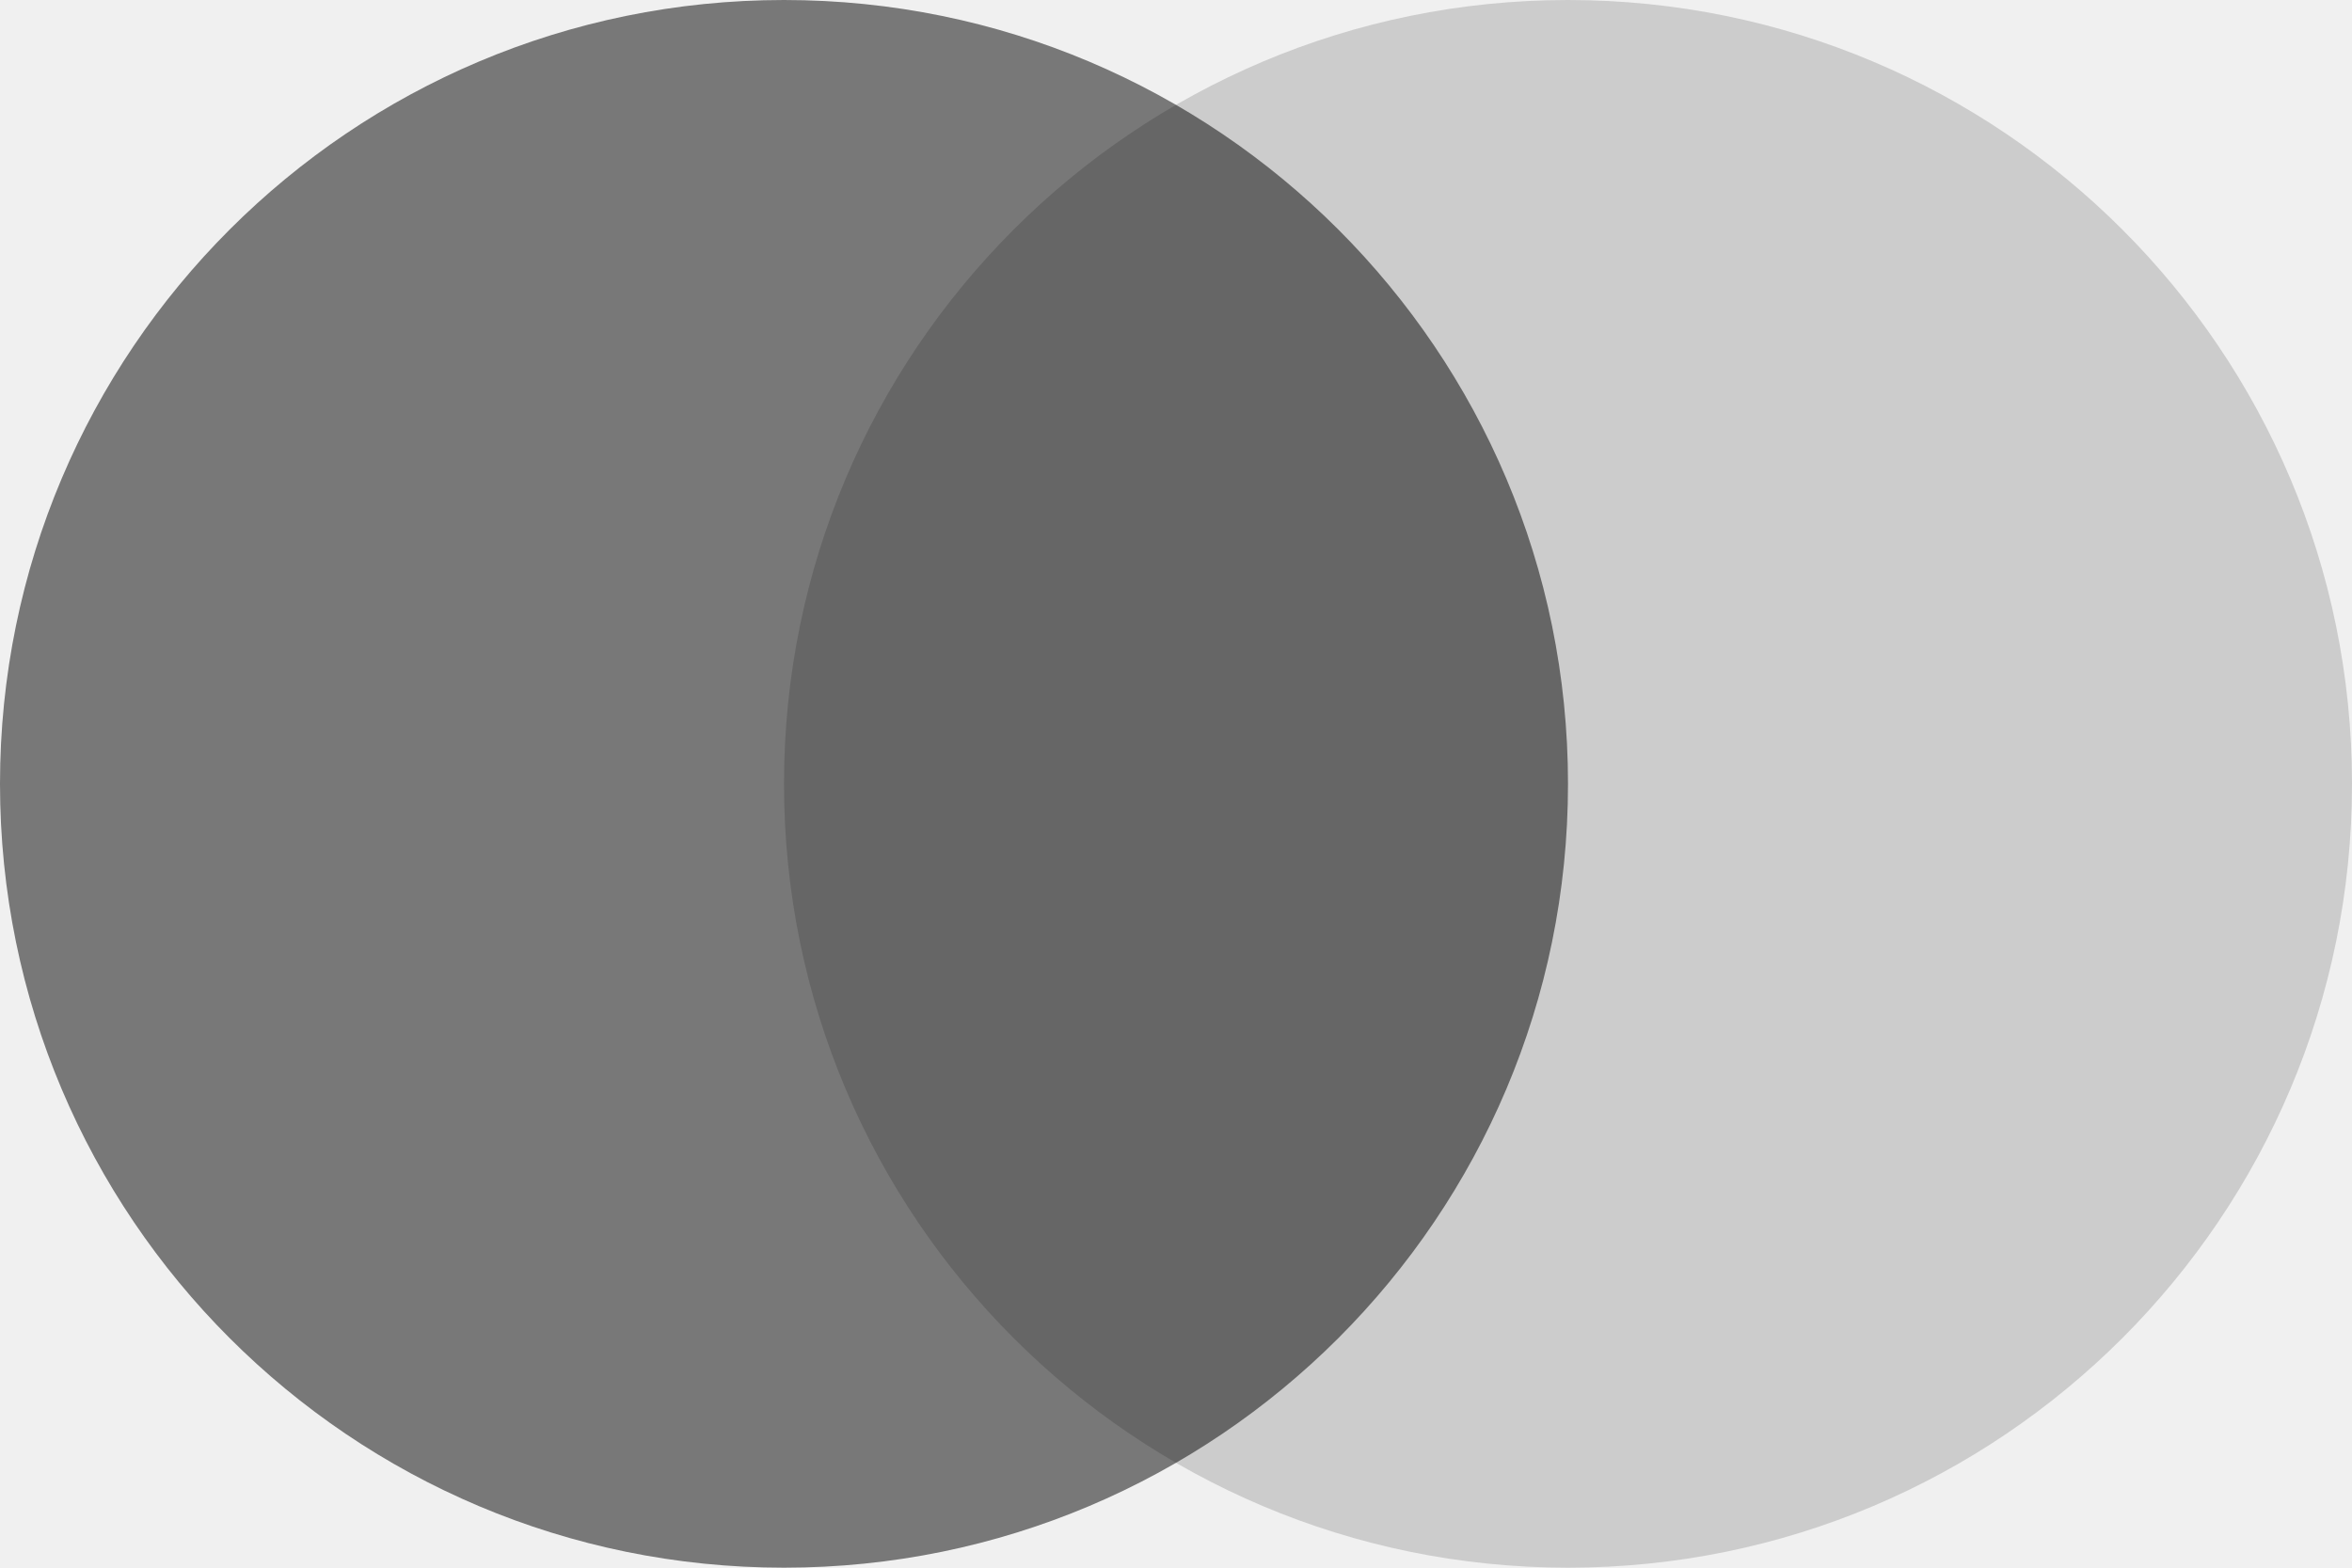
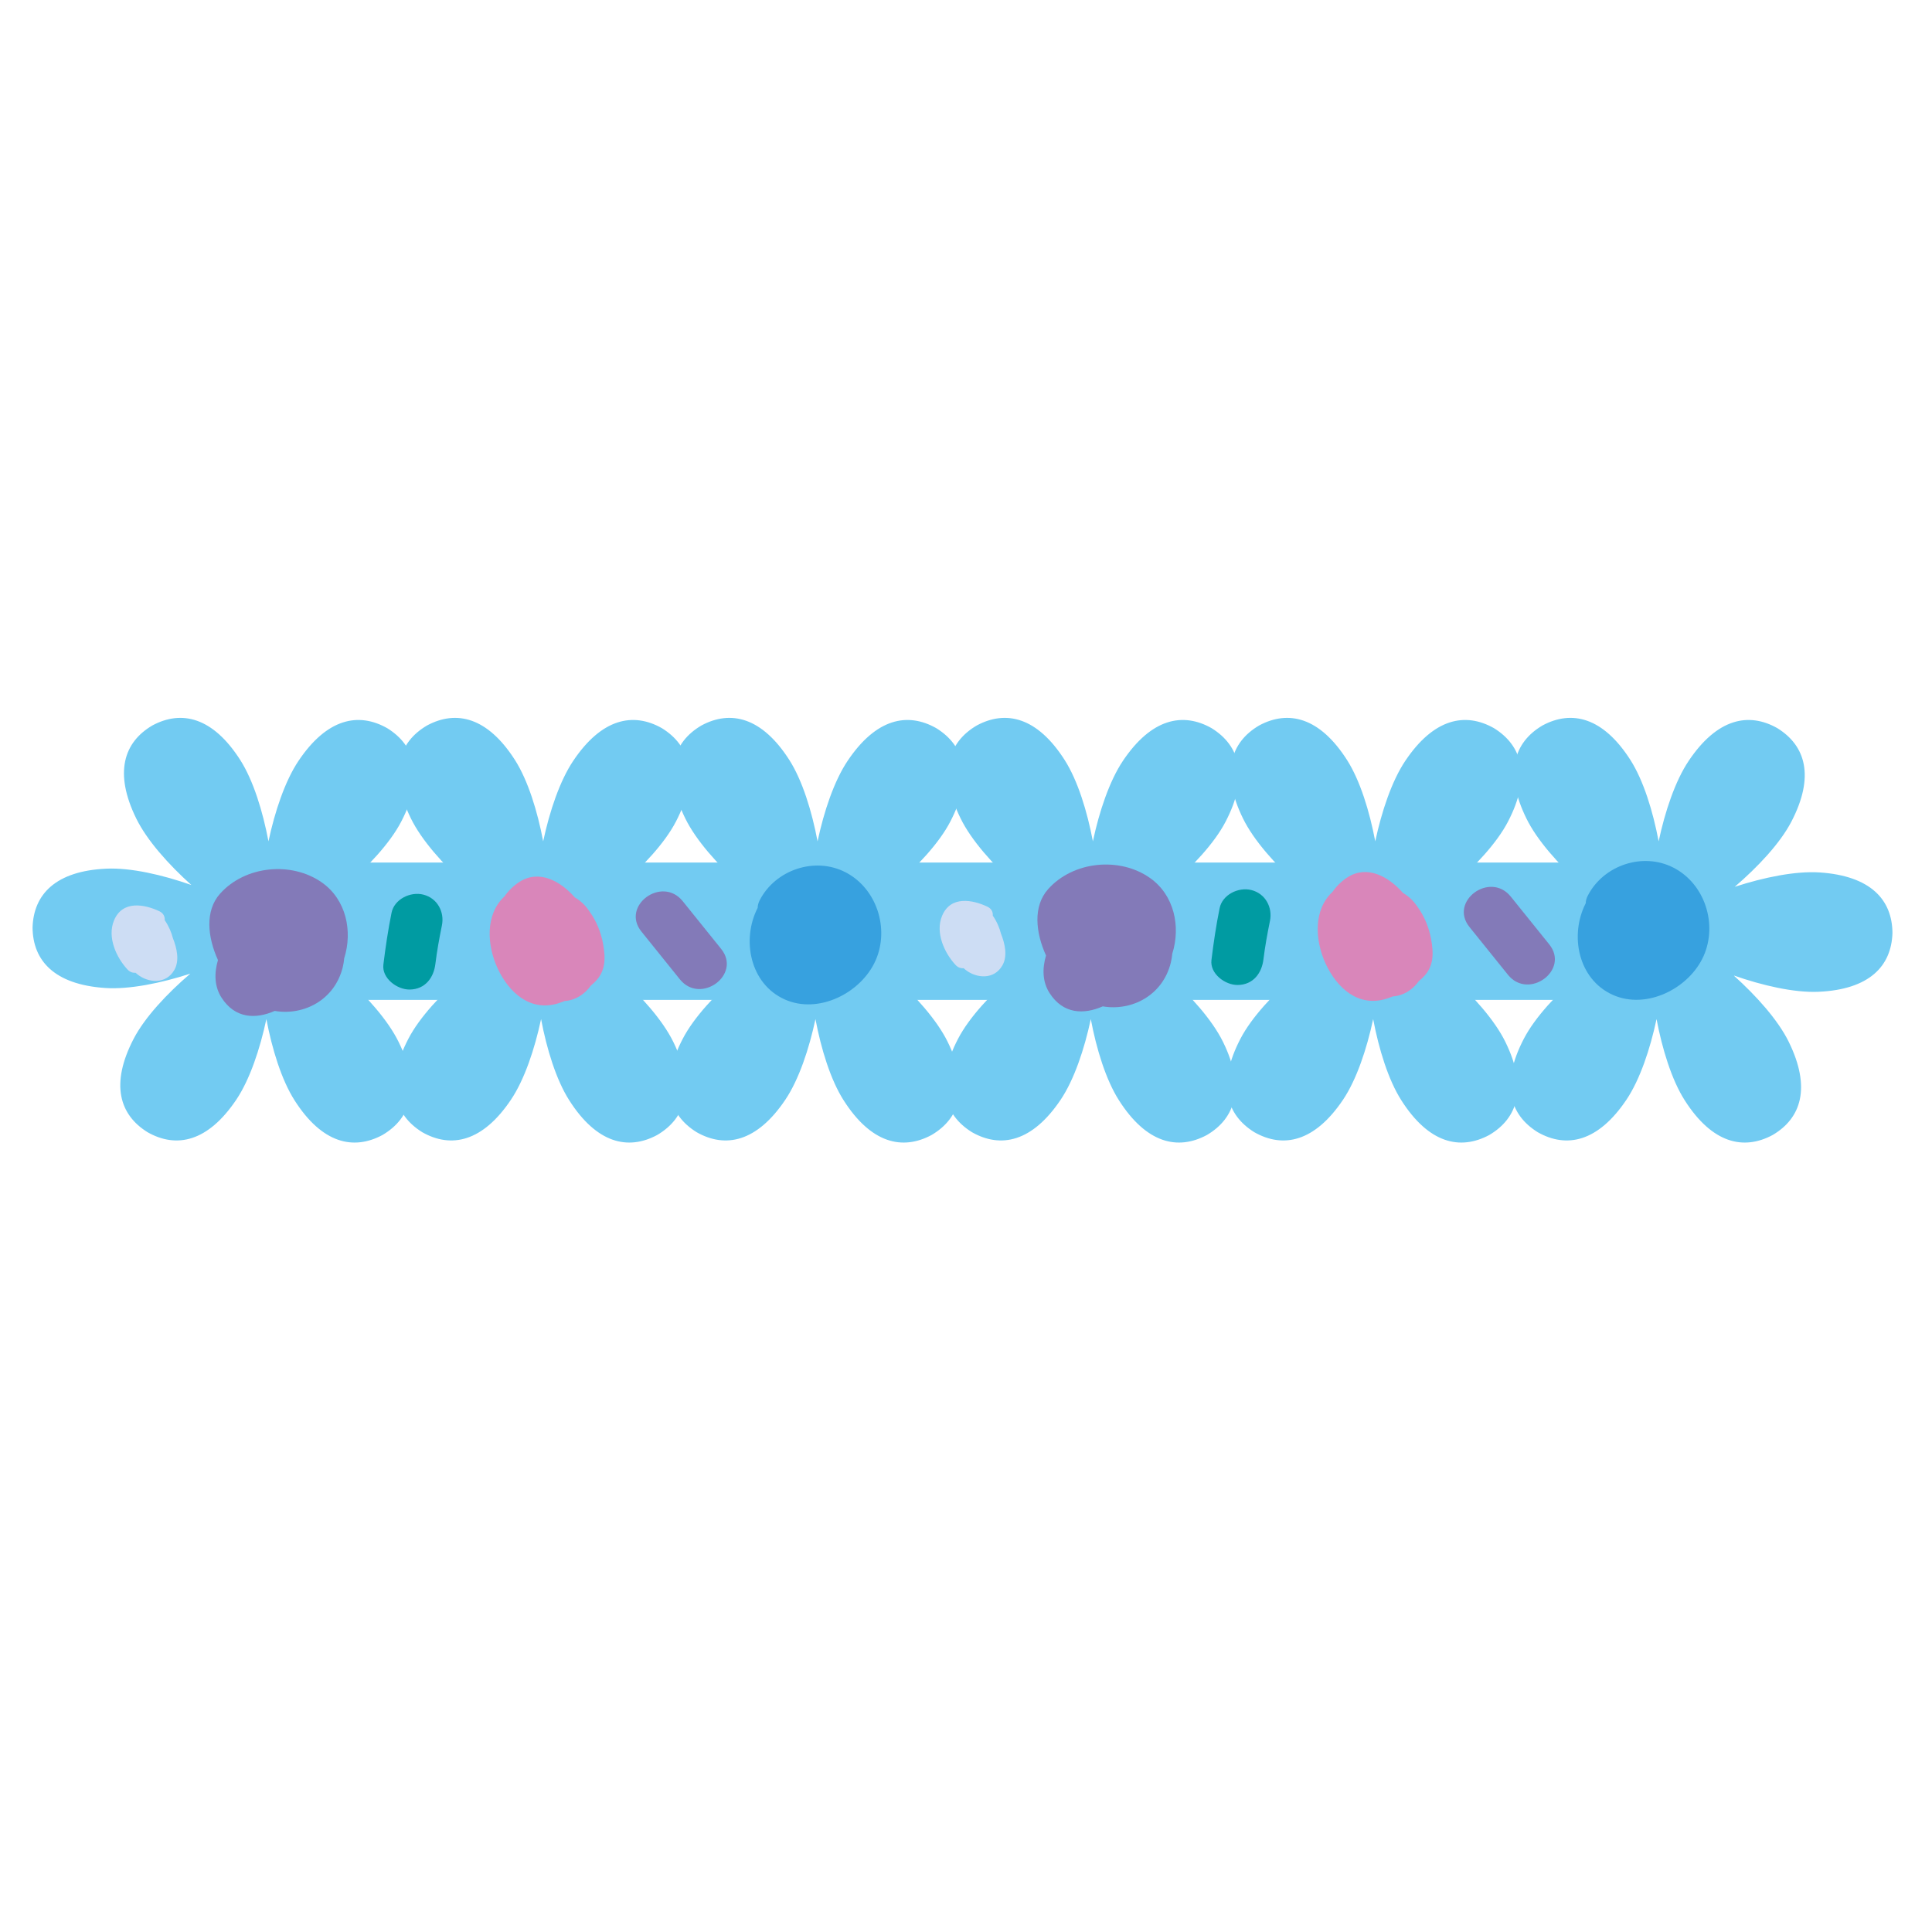
- <svg xmlns="http://www.w3.org/2000/svg" width="150" height="100" viewBox="0 0 150 100" fill="none">
-   <circle cx="50" cy="50" r="50" fill="black" fill-opacity="0.5" />
-   <circle cx="100" cy="50" r="50" fill="black" fill-opacity="0.15" />
+ <svg xmlns="http://www.w3.org/2000/svg" width="500" zoomAndPan="magnify" viewBox="0 0 375 375" height="500" preserveAspectRatio="xMidYMid meet" version="1.0">
+   <defs>
+     <clipPath id="03a53ab577">
+       <path d="M 6 139 L 98 139 L 98 222 L 6 222 Z M 6 139 " clip-rule="nonzero" />
+     </clipPath>
+     <clipPath id="772aeea2d8">
+       <path d="M -4.918 154.52 L 74.926 122.344 L 108.941 206.75 L 29.098 238.926 Z M -4.918 154.52 " clip-rule="nonzero" />
+     </clipPath>
+     <clipPath id="975a22765d">
+       <path d="M -4.918 154.52 L 74.926 122.344 L 108.941 206.75 L 29.098 238.926 Z M -4.918 154.52 " clip-rule="nonzero" />
+     </clipPath>
+     <clipPath id="a0ee10b4b3">
+       <path d="M -4.887 154.602 L 75.207 122.324 L 109.32 206.973 L 29.23 239.25 Z M -4.887 154.602 " clip-rule="nonzero" />
+     </clipPath>
+     <clipPath id="f51804e5b6">
+       <path d="M -4.887 154.602 L 74.836 122.473 L 108.699 206.508 L 28.98 238.633 Z M -4.887 154.602 " clip-rule="nonzero" />
+     </clipPath>
+     <clipPath id="713a5a81a3">
+       <path d="M 42 171 L 61 171 L 61 190 L 42 190 Z M 42 171 " clip-rule="nonzero" />
+     </clipPath>
+     <clipPath id="4b4726c432">
+       <path d="M -4.918 154.52 L 74.926 122.344 L 108.941 206.75 L 29.098 238.926 Z M -4.918 154.52 " clip-rule="nonzero" />
+     </clipPath>
+     <clipPath id="bc7a5167c9">
+       <path d="M -4.918 154.52 L 74.926 122.344 L 108.941 206.75 L 29.098 238.926 Z M -4.918 154.52 " clip-rule="nonzero" />
+     </clipPath>
+     <clipPath id="02a6deb16f">
+       <path d="M 59 139 L 151 139 L 151 222 L 59 222 Z M 59 139 " clip-rule="nonzero" />
+     </clipPath>
+     <clipPath id="722d70c7d8">
+       <path d="M 48.402 154.52 L 128.246 122.344 L 162.262 206.75 L 82.418 238.926 Z M 48.402 154.52 " clip-rule="nonzero" />
+     </clipPath>
+     <clipPath id="07e8ec7c0c">
+       <path d="M 48.402 154.52 L 128.246 122.344 L 162.262 206.75 L 82.418 238.926 Z M 48.402 154.52 " clip-rule="nonzero" />
+     </clipPath>
+     <clipPath id="6f10643bf1">
+       <path d="M 48.434 154.602 L 128.527 122.324 L 162.641 206.973 L 82.547 239.25 Z M 48.434 154.602 " clip-rule="nonzero" />
+     </clipPath>
+     <clipPath id="b489ce1634">
+       <path d="M 48.434 154.602 L 128.156 122.473 L 162.02 206.508 L 82.297 238.633 Z M 48.434 154.602 " clip-rule="nonzero" />
+     </clipPath>
+     <clipPath id="dfef538160">
+       <path d="M 96 171 L 115 171 L 115 190 L 96 190 Z M 96 171 " clip-rule="nonzero" />
+     </clipPath>
+     <clipPath id="0bf60c04f3">
+       <path d="M 48.402 154.52 L 128.246 122.344 L 162.262 206.75 L 82.418 238.926 Z M 48.402 154.52 " clip-rule="nonzero" />
+     </clipPath>
+     <clipPath id="309e3cb9d8">
+       <path d="M 48.402 154.52 L 128.246 122.344 L 162.262 206.75 L 82.418 238.926 Z M 48.402 154.52 " clip-rule="nonzero" />
+     </clipPath>
+     <clipPath id="129a3bfff6">
+       <path d="M 112 139 L 205 139 L 205 222 L 112 222 Z M 112 139 " clip-rule="nonzero" />
+     </clipPath>
+     <clipPath id="163c5c38ad">
+       <path d="M 101.66 154.52 L 181.504 122.344 L 215.516 206.75 L 135.672 238.926 Z M 101.66 154.52 " clip-rule="nonzero" />
+     </clipPath>
+     <clipPath id="fb2b8d512a">
+       <path d="M 101.66 154.52 L 181.504 122.344 L 215.516 206.75 L 135.672 238.926 Z M 101.66 154.52 " clip-rule="nonzero" />
+     </clipPath>
+     <clipPath id="e4285de0d5">
+       <path d="M 101.691 154.602 L 181.781 122.324 L 215.898 206.973 L 135.805 239.25 Z M 101.691 154.602 " clip-rule="nonzero" />
+     </clipPath>
+     <clipPath id="6d7a198460">
+       <path d="M 101.691 154.602 L 181.41 122.473 L 215.277 206.508 L 135.555 238.633 Z M 101.691 154.602 " clip-rule="nonzero" />
+     </clipPath>
+     <clipPath id="a04cd29954">
+       <path d="M 149 171 L 168 171 L 168 190 L 149 190 Z M 149 171 " clip-rule="nonzero" />
+     </clipPath>
+     <clipPath id="1f70aef328">
+       <path d="M 101.66 154.52 L 181.504 122.344 L 215.516 206.75 L 135.672 238.926 Z M 101.66 154.52 " clip-rule="nonzero" />
+     </clipPath>
+     <clipPath id="408b9822be">
+       <path d="M 101.66 154.52 L 181.504 122.344 L 215.516 206.75 L 135.672 238.926 Z M 101.66 154.52 " clip-rule="nonzero" />
+     </clipPath>
+     <clipPath id="09badae440">
+       <path d="M 166 139 L 258 139 L 258 222 L 166 222 Z M 166 139 " clip-rule="nonzero" />
+     </clipPath>
+     <clipPath id="9cf70fd4dd">
+       <path d="M 155.098 154.52 L 234.941 122.344 L 268.957 206.75 L 189.113 238.926 Z M 155.098 154.52 " clip-rule="nonzero" />
+     </clipPath>
+     <clipPath id="c5aae6901c">
+       <path d="M 155.098 154.52 L 234.941 122.344 L 268.957 206.75 L 189.113 238.926 Z M 155.098 154.52 " clip-rule="nonzero" />
+     </clipPath>
+     <clipPath id="4d95f2610e">
+       <path d="M 155.133 154.602 L 235.223 122.324 L 269.336 206.973 L 189.246 239.25 Z M 155.133 154.602 " clip-rule="nonzero" />
+     </clipPath>
+     <clipPath id="fc97abccb0">
+       <path d="M 155.133 154.602 L 234.852 122.473 L 268.719 206.508 L 188.996 238.633 Z M 155.133 154.602 " clip-rule="nonzero" />
+     </clipPath>
+     <clipPath id="0bb9ebe874">
+       <path d="M 202 171 L 221 171 L 221 190 L 202 190 Z M 202 171 " clip-rule="nonzero" />
+     </clipPath>
+     <clipPath id="d77daa64b8">
+       <path d="M 155.098 154.52 L 234.941 122.344 L 268.957 206.75 L 189.113 238.926 Z M 155.098 154.52 " clip-rule="nonzero" />
+     </clipPath>
+     <clipPath id="3b2e5fa662">
+       <path d="M 155.098 154.52 L 234.941 122.344 L 268.957 206.75 L 189.113 238.926 Z M 155.098 154.52 " clip-rule="nonzero" />
+     </clipPath>
+     <clipPath id="a523832ad2">
+       <path d="M 221 139 L 313 139 L 313 222 L 221 222 Z M 221 139 " clip-rule="nonzero" />
+     </clipPath>
+     <clipPath id="8abbe73def">
+       <path d="M 209.906 154.52 L 289.75 122.344 L 323.766 206.75 L 243.922 238.926 Z M 209.906 154.52 " clip-rule="nonzero" />
+     </clipPath>
+     <clipPath id="4593e8288a">
+       <path d="M 209.906 154.52 L 289.75 122.344 L 323.766 206.75 L 243.922 238.926 Z M 209.906 154.52 " clip-rule="nonzero" />
+     </clipPath>
+     <clipPath id="f478672e21">
+       <path d="M 209.941 154.602 L 290.031 122.324 L 324.145 206.973 L 244.055 239.25 Z M 209.941 154.602 " clip-rule="nonzero" />
+     </clipPath>
+     <clipPath id="26f700f751">
+       <path d="M 209.941 154.602 L 289.66 122.473 L 323.523 206.508 L 243.805 238.633 Z M 209.941 154.602 " clip-rule="nonzero" />
+     </clipPath>
+     <clipPath id="a1e95cad77">
+       <path d="M 257 171 L 276 171 L 276 190 L 257 190 Z M 257 171 " clip-rule="nonzero" />
+     </clipPath>
+     <clipPath id="3be6f7a345">
+       <path d="M 209.906 154.52 L 289.75 122.344 L 323.766 206.75 L 243.922 238.926 Z M 209.906 154.52 " clip-rule="nonzero" />
+     </clipPath>
+     <clipPath id="7c2aed0954">
+       <path d="M 209.906 154.52 L 289.75 122.344 L 323.766 206.75 L 243.922 238.926 Z M 209.906 154.52 " clip-rule="nonzero" />
+     </clipPath>
+     <clipPath id="60cf92db59">
+       <path d="M 276 139 L 368 139 L 368 222 L 276 222 Z M 276 139 " clip-rule="nonzero" />
+     </clipPath>
+     <clipPath id="e8167f83b9">
+       <path d="M 264.914 154.52 L 344.758 122.344 L 378.773 206.75 L 298.93 238.926 Z M 264.914 154.52 " clip-rule="nonzero" />
+     </clipPath>
+     <clipPath id="6de29d92dc">
+       <path d="M 264.914 154.52 L 344.758 122.344 L 378.773 206.75 L 298.93 238.926 Z M 264.914 154.52 " clip-rule="nonzero" />
+     </clipPath>
+     <clipPath id="8ede235e96">
+       <path d="M 264.945 154.602 L 345.039 122.324 L 379.152 206.973 L 299.059 239.25 Z M 264.945 154.602 " clip-rule="nonzero" />
+     </clipPath>
+     <clipPath id="08837633f1">
+       <path d="M 264.945 154.602 L 344.668 122.473 L 378.531 206.508 L 298.812 238.633 Z M 264.945 154.602 " clip-rule="nonzero" />
+     </clipPath>
+     <clipPath id="340691660f">
+       <path d="M 312 171 L 331 171 L 331 190 L 312 190 Z M 312 171 " clip-rule="nonzero" />
+     </clipPath>
+     <clipPath id="f26863aa08">
+       <path d="M 264.914 154.52 L 344.758 122.344 L 378.773 206.75 L 298.93 238.926 Z M 264.914 154.52 " clip-rule="nonzero" />
+     </clipPath>
+     <clipPath id="86eaf1e2d3">
+       <path d="M 264.914 154.52 L 344.758 122.344 L 378.773 206.75 L 298.93 238.926 Z M 264.914 154.52 " clip-rule="nonzero" />
+     </clipPath>
+     <clipPath id="d9f4030e6d">
+       <path d="M 42.539 167.418 L 339.781 167.418 L 339.781 194.078 L 42.539 194.078 Z M 42.539 167.418 " clip-rule="nonzero" />
+     </clipPath>
+     <clipPath id="f9f3622c19">
+       <path d="M 55.867 167.418 L 326.43 167.418 C 329.969 167.418 333.359 168.82 335.859 171.32 C 338.359 173.82 339.762 177.211 339.762 180.75 C 339.762 184.285 338.359 187.676 335.859 190.176 C 333.359 192.676 329.969 194.078 326.43 194.078 L 55.867 194.078 C 52.332 194.078 48.941 192.676 46.441 190.176 C 43.941 187.676 42.539 184.285 42.539 180.75 C 42.539 177.211 43.941 173.82 46.441 171.32 C 48.941 168.82 52.332 167.418 55.867 167.418 Z M 55.867 167.418 " clip-rule="nonzero" />
+     </clipPath>
+     <clipPath id="5241a17a46">
+       <path d="M 145 168 L 172 168 L 172 195 L 145 195 Z M 145 168 " clip-rule="nonzero" />
+     </clipPath>
+     <clipPath id="c21a1b09f6">
+       <path d="M 178.906 19.547 L 338.906 179.547 L 177.168 341.289 L 17.164 181.289 Z M 178.906 19.547 " clip-rule="nonzero" />
+     </clipPath>
+     <clipPath id="aa7f27a8d4">
+       <path d="M 178.906 19.547 L 338.906 179.547 L 177.168 341.289 L 17.164 181.289 Z M 178.906 19.547 " clip-rule="nonzero" />
+     </clipPath>
+     <clipPath id="06df4b7f7c">
+       <path d="M 95 170 L 118 170 L 118 196 L 95 196 Z M 95 170 " clip-rule="nonzero" />
+     </clipPath>
+     <clipPath id="8909c1b9ce">
+       <path d="M 178.906 19.547 L 338.906 179.547 L 177.168 341.289 L 17.164 181.289 Z M 178.906 19.547 " clip-rule="nonzero" />
+     </clipPath>
+     <clipPath id="452637294f">
+       <path d="M 178.906 19.547 L 338.906 179.547 L 177.168 341.289 L 17.164 181.289 Z M 178.906 19.547 " clip-rule="nonzero" />
+     </clipPath>
+     <clipPath id="bcfea35965">
+       <path d="M 40 168 L 68 168 L 68 198 L 40 198 Z M 40 168 " clip-rule="nonzero" />
+     </clipPath>
+     <clipPath id="71da8809aa">
+       <path d="M 178.906 19.547 L 338.906 179.547 L 177.168 341.289 L 17.164 181.289 Z M 178.906 19.547 " clip-rule="nonzero" />
+     </clipPath>
+     <clipPath id="f0662eb536">
+       <path d="M 178.906 19.547 L 338.906 179.547 L 177.168 341.289 L 17.164 181.289 Z M 178.906 19.547 " clip-rule="nonzero" />
+     </clipPath>
+     <clipPath id="c9bd88537c">
+       <path d="M 123 173 L 142 173 L 142 192 L 123 192 Z M 123 173 " clip-rule="nonzero" />
+     </clipPath>
+     <clipPath id="591456e278">
+       <path d="M 178.906 19.547 L 338.906 179.547 L 177.168 341.289 L 17.164 181.289 Z M 178.906 19.547 " clip-rule="nonzero" />
+     </clipPath>
+     <clipPath id="1aebee8106">
+       <path d="M 178.906 19.547 L 338.906 179.547 L 177.168 341.289 L 17.164 181.289 Z M 178.906 19.547 " clip-rule="nonzero" />
+     </clipPath>
+     <clipPath id="e77e7494fa">
+       <path d="M 74 173 L 86 173 L 86 193 L 74 193 Z M 74 173 " clip-rule="nonzero" />
+     </clipPath>
+     <clipPath id="3960040b3b">
+       <path d="M 178.906 19.547 L 338.906 179.547 L 177.168 341.289 L 17.164 181.289 Z M 178.906 19.547 " clip-rule="nonzero" />
+     </clipPath>
+     <clipPath id="741918354f">
+       <path d="M 178.906 19.547 L 338.906 179.547 L 177.168 341.289 L 17.164 181.289 Z M 178.906 19.547 " clip-rule="nonzero" />
+     </clipPath>
+     <clipPath id="c8cb61c711">
+       <path d="M 21 175 L 35 175 L 35 191 L 21 191 Z M 21 175 " clip-rule="nonzero" />
+     </clipPath>
+     <clipPath id="d86dff7edd">
+       <path d="M 178.906 19.547 L 338.906 179.547 L 177.168 341.289 L 17.164 181.289 Z M 178.906 19.547 " clip-rule="nonzero" />
+     </clipPath>
+     <clipPath id="56441e807e">
+       <path d="M 178.906 19.547 L 338.906 179.547 L 177.168 341.289 L 17.164 181.289 Z M 178.906 19.547 " clip-rule="nonzero" />
+     </clipPath>
+     <clipPath id="a26b9366fd">
+       <path d="M 306 167 L 332 167 L 332 195 L 306 195 Z M 306 167 " clip-rule="nonzero" />
+     </clipPath>
+     <clipPath id="8140b31e92">
+       <path d="M 178.906 19.547 L 338.906 179.547 L 177.168 341.289 L 17.164 181.289 Z M 178.906 19.547 " clip-rule="nonzero" />
+     </clipPath>
+     <clipPath id="5285ca5db2">
+       <path d="M 178.906 19.547 L 338.906 179.547 L 177.168 341.289 L 17.164 181.289 Z M 178.906 19.547 " clip-rule="nonzero" />
+     </clipPath>
+     <clipPath id="1bd03ee461">
+       <path d="M 255 169 L 279 169 L 279 195 L 255 195 Z M 255 169 " clip-rule="nonzero" />
+     </clipPath>
+     <clipPath id="6f99ac2ea4">
+       <path d="M 178.906 19.547 L 338.906 179.547 L 177.168 341.289 L 17.164 181.289 Z M 178.906 19.547 " clip-rule="nonzero" />
+     </clipPath>
+     <clipPath id="81af551e72">
+       <path d="M 178.906 19.547 L 338.906 179.547 L 177.168 341.289 L 17.164 181.289 Z M 178.906 19.547 " clip-rule="nonzero" />
+     </clipPath>
+     <clipPath id="7b641656dd">
+       <path d="M 201 167 L 229 167 L 229 197 L 201 197 Z M 201 167 " clip-rule="nonzero" />
+     </clipPath>
+     <clipPath id="20607de11f">
+       <path d="M 178.906 19.547 L 338.906 179.547 L 177.168 341.289 L 17.164 181.289 Z M 178.906 19.547 " clip-rule="nonzero" />
+     </clipPath>
+     <clipPath id="51194c91da">
+       <path d="M 178.906 19.547 L 338.906 179.547 L 177.168 341.289 L 17.164 181.289 Z M 178.906 19.547 " clip-rule="nonzero" />
+     </clipPath>
+     <clipPath id="743c0cc05c">
+       <path d="M 284 172 L 302 172 L 302 192 L 284 192 Z M 284 172 " clip-rule="nonzero" />
+     </clipPath>
+     <clipPath id="df54d9459b">
+       <path d="M 178.906 19.547 L 338.906 179.547 L 177.168 341.289 L 17.164 181.289 Z M 178.906 19.547 " clip-rule="nonzero" />
+     </clipPath>
+     <clipPath id="1536bbe32c">
+       <path d="M 178.906 19.547 L 338.906 179.547 L 177.168 341.289 L 17.164 181.289 Z M 178.906 19.547 " clip-rule="nonzero" />
+     </clipPath>
+     <clipPath id="ba8e1e5abb">
+       <path d="M 235 172 L 247 172 L 247 192 L 235 192 Z M 235 172 " clip-rule="nonzero" />
+     </clipPath>
+     <clipPath id="2723442348">
+       <path d="M 178.906 19.547 L 338.906 179.547 L 177.168 341.289 L 17.164 181.289 Z M 178.906 19.547 " clip-rule="nonzero" />
+     </clipPath>
+     <clipPath id="434c43073f">
+       <path d="M 178.906 19.547 L 338.906 179.547 L 177.168 341.289 L 17.164 181.289 Z M 178.906 19.547 " clip-rule="nonzero" />
+     </clipPath>
+     <clipPath id="e64307abfe">
+       <path d="M 182 174 L 196 174 L 196 190 L 182 190 Z M 182 174 " clip-rule="nonzero" />
+     </clipPath>
+     <clipPath id="a291ec0aa2">
+       <path d="M 178.906 19.547 L 338.906 179.547 L 177.168 341.289 L 17.164 181.289 Z M 178.906 19.547 " clip-rule="nonzero" />
+     </clipPath>
+     <clipPath id="94606f2309">
+       <path d="M 178.906 19.547 L 338.906 179.547 L 177.168 341.289 L 17.164 181.289 Z M 178.906 19.547 " clip-rule="nonzero" />
+     </clipPath>
+   </defs>
+   <rect x="-37.5" width="450" fill="#ffffff" y="-37.5" height="450" fill-opacity="1" />
+   <rect x="-37.5" width="450" fill="#ffffff" y="-37.5" height="450" fill-opacity="1" />
+   <g clip-path="url(#03a53ab577)">
+     <g clip-path="url(#772aeea2d8)">
+       <g clip-path="url(#975a22765d)">
+         <g clip-path="url(#a0ee10b4b3)">
+           <g clip-path="url(#f51804e5b6)">
+             <path fill="#72cbf2" d="M 45.863 213.449 C 48.492 209.535 50.473 203.586 51.703 197.805 C 52.801 203.613 54.645 209.609 57.176 213.578 C 62.488 221.91 68.566 223.348 74.234 220.305 C 79.785 217.043 81.723 211.105 77.371 202.238 C 75.285 197.984 71.09 193.301 66.676 189.332 C 72.27 191.297 78.414 192.711 83.145 192.504 C 93.016 192.066 97.297 187.523 97.492 181.09 C 97.449 174.656 93.273 170.012 83.418 169.344 C 78.691 169.023 72.52 170.293 66.879 172.129 C 71.383 168.266 75.688 163.68 77.875 159.48 C 82.434 150.711 80.637 144.734 75.168 141.344 C 69.57 138.168 63.457 139.461 57.953 147.664 C 55.324 151.574 53.34 157.523 52.109 163.305 C 51.016 157.496 49.172 151.504 46.641 147.527 C 41.324 139.199 35.25 137.762 29.578 140.809 C 24.027 144.062 22.094 150.004 26.445 158.871 C 28.531 163.125 32.727 167.809 37.141 171.777 C 31.543 169.809 25.402 168.398 20.676 168.605 C 10.801 169.043 6.52 173.586 6.32 180.02 C 6.367 186.453 10.543 191.098 20.398 191.766 C 25.121 192.086 31.301 190.816 36.938 188.984 C 32.434 192.844 28.129 197.43 25.941 201.629 C 21.383 210.398 23.176 216.379 28.648 219.766 C 34.246 222.941 40.355 221.652 45.863 213.449 " fill-opacity="1" fill-rule="nonzero" />
+           </g>
+         </g>
+       </g>
+     </g>
+   </g>
+   <g clip-path="url(#713a5a81a3)">
+     <g clip-path="url(#4b4726c432)">
+       <g clip-path="url(#bc7a5167c9)">
+         <path fill="#7bc0e8" d="M 51.801 189.562 C 46.824 189.504 42.84 185.422 42.898 180.449 C 42.957 175.473 47.039 171.484 52.016 171.543 C 56.988 171.605 60.973 175.688 60.914 180.66 C 60.859 185.633 56.777 189.621 51.801 189.562 " fill-opacity="1" fill-rule="nonzero" />
+       </g>
+     </g>
+   </g>
+   <g clip-path="url(#02a6deb16f)">
+     <g clip-path="url(#722d70c7d8)">
+       <g clip-path="url(#07e8ec7c0c)">
+         <g clip-path="url(#6f10643bf1)">
+           <g clip-path="url(#b489ce1634)">
+             <path fill="#72cbf2" d="M 99.18 213.449 C 101.809 209.535 103.793 203.586 105.023 197.805 C 106.117 203.613 107.961 209.609 110.496 213.578 C 115.809 221.91 121.887 223.348 127.555 220.305 C 133.105 217.043 135.043 211.105 130.691 202.238 C 128.605 197.984 124.406 193.301 119.992 189.332 C 125.59 191.297 131.734 192.711 136.465 192.504 C 146.336 192.066 150.617 187.523 150.812 181.09 C 150.77 174.656 146.594 170.012 136.734 169.344 C 132.012 169.023 125.84 170.293 120.195 172.129 C 124.703 168.266 129.008 163.68 131.191 159.48 C 135.754 150.711 133.953 144.734 128.484 141.344 C 122.887 138.168 116.777 139.461 111.273 147.664 C 108.645 151.574 106.66 157.523 105.43 163.305 C 104.336 157.496 102.492 151.504 99.961 147.527 C 94.645 139.199 88.566 137.762 82.898 140.809 C 77.348 144.062 75.41 150.004 79.762 158.871 C 81.852 163.125 86.047 167.809 90.461 171.777 C 84.863 169.809 78.719 168.398 73.992 168.605 C 64.121 169.043 59.84 173.586 59.641 180.02 C 59.688 186.453 63.859 191.098 73.719 191.766 C 78.441 192.086 84.617 190.816 90.258 188.984 C 85.75 192.844 81.445 197.43 79.262 201.629 C 74.703 210.398 76.496 216.379 81.969 219.766 C 87.566 222.941 93.676 221.652 99.18 213.449 " fill-opacity="1" fill-rule="nonzero" />
+           </g>
+         </g>
+       </g>
+     </g>
+   </g>
+   <g clip-path="url(#dfef538160)">
+     <g clip-path="url(#0bf60c04f3)">
+       <g clip-path="url(#309e3cb9d8)">
+         <path fill="#7bc0e8" d="M 105.121 189.562 C 100.145 189.504 96.16 185.422 96.215 180.449 C 96.277 175.473 100.355 171.484 105.332 171.543 C 110.305 171.605 114.293 175.688 114.234 180.66 C 114.176 185.633 110.098 189.621 105.121 189.562 " fill-opacity="1" fill-rule="nonzero" />
+       </g>
+     </g>
+   </g>
+   <g clip-path="url(#129a3bfff6)">
+     <g clip-path="url(#163c5c38ad)">
+       <g clip-path="url(#fb2b8d512a)">
+         <g clip-path="url(#e4285de0d5)">
+           <g clip-path="url(#6d7a198460)">
+             <path fill="#72cbf2" d="M 152.438 213.449 C 155.066 209.535 157.051 203.586 158.281 197.805 C 159.375 203.613 161.219 209.609 163.754 213.578 C 169.066 221.91 175.145 223.348 180.812 220.305 C 186.359 217.043 188.301 211.105 183.949 202.238 C 181.863 197.984 177.664 193.301 173.25 189.332 C 178.848 191.297 184.992 192.711 189.719 192.504 C 199.59 192.066 203.875 187.523 204.07 181.09 C 204.027 174.656 199.852 170.012 189.992 169.344 C 185.27 169.023 179.094 170.293 173.453 172.129 C 177.961 168.266 182.266 163.68 184.449 159.48 C 189.012 150.711 187.211 144.734 181.742 141.344 C 176.145 138.168 170.035 139.461 164.531 147.664 C 161.902 151.574 159.918 157.523 158.688 163.305 C 157.594 157.496 155.75 151.504 153.219 147.527 C 147.902 139.199 141.824 137.762 136.156 140.809 C 130.605 144.062 128.668 150.004 133.02 158.871 C 135.109 163.125 139.305 167.809 143.719 171.777 C 138.121 169.809 131.977 168.398 127.25 168.605 C 117.379 169.043 113.098 173.586 112.898 180.02 C 112.945 186.453 117.117 191.098 126.977 191.766 C 131.699 192.086 137.875 190.816 143.516 188.984 C 139.008 192.844 134.703 197.43 132.52 201.629 C 127.961 210.398 129.754 216.379 135.227 219.766 C 140.824 222.941 146.93 221.652 152.438 213.449 " fill-opacity="1" fill-rule="nonzero" />
+           </g>
+         </g>
+       </g>
+     </g>
+   </g>
+   <g clip-path="url(#a04cd29954)">
+     <g clip-path="url(#1f70aef328)">
+       <g clip-path="url(#408b9822be)">
+         <path fill="#7bc0e8" d="M 158.379 189.562 C 153.402 189.504 149.418 185.422 149.473 180.449 C 149.535 175.473 153.613 171.484 158.59 171.543 C 163.562 171.605 167.551 175.688 167.492 180.66 C 167.434 185.633 163.352 189.621 158.379 189.562 " fill-opacity="1" fill-rule="nonzero" />
+       </g>
+     </g>
+   </g>
+   <g clip-path="url(#09badae440)">
+     <g clip-path="url(#9cf70fd4dd)">
+       <g clip-path="url(#c5aae6901c)">
+         <g clip-path="url(#4d95f2610e)">
+           <g clip-path="url(#fc97abccb0)">
+             <path fill="#72cbf2" d="M 205.879 213.449 C 208.508 209.535 210.492 203.586 211.723 197.805 C 212.816 203.613 214.66 209.609 217.195 213.578 C 222.508 221.91 228.586 223.348 234.254 220.305 C 239.801 217.043 241.742 211.105 237.391 202.238 C 235.301 197.984 231.105 193.301 226.691 189.332 C 232.289 191.297 238.434 192.711 243.16 192.504 C 253.031 192.066 257.316 187.523 257.512 181.09 C 257.465 174.656 253.293 170.012 243.434 169.344 C 238.711 169.023 232.535 170.293 226.895 172.129 C 231.402 168.266 235.707 163.68 237.891 159.48 C 242.449 150.711 240.652 144.734 235.184 141.344 C 229.586 138.168 223.477 139.461 217.969 147.664 C 215.344 151.574 213.359 157.523 212.129 163.305 C 211.031 157.496 209.191 151.504 206.656 147.527 C 201.344 139.199 195.266 137.762 189.598 140.809 C 184.043 144.062 182.109 150.004 186.461 158.871 C 188.547 163.125 192.746 167.809 197.156 171.777 C 191.562 169.809 185.418 168.398 180.691 168.605 C 170.816 169.043 166.539 173.586 166.34 180.02 C 166.383 186.453 170.559 191.098 180.418 191.766 C 185.141 192.086 191.316 190.816 196.953 188.984 C 192.449 192.844 188.145 197.43 185.957 201.629 C 181.398 210.398 183.195 216.379 188.668 219.766 C 194.262 222.941 200.371 221.652 205.879 213.449 " fill-opacity="1" fill-rule="nonzero" />
+           </g>
+         </g>
+       </g>
+     </g>
+   </g>
+   <g clip-path="url(#0bb9ebe874)">
+     <g clip-path="url(#d77daa64b8)">
+       <g clip-path="url(#3b2e5fa662)">
+         <path fill="#7bc0e8" d="M 211.816 189.562 C 206.844 189.504 202.859 185.422 202.914 180.449 C 202.977 175.473 207.055 171.484 212.031 171.543 C 217.004 171.605 220.992 175.688 220.934 180.66 C 220.875 185.633 216.793 189.621 211.816 189.562 " fill-opacity="1" fill-rule="nonzero" />
+       </g>
+     </g>
+   </g>
+   <g clip-path="url(#a523832ad2)">
+     <g clip-path="url(#8abbe73def)">
+       <g clip-path="url(#4593e8288a)">
+         <g clip-path="url(#f478672e21)">
+           <g clip-path="url(#26f700f751)">
+             <path fill="#72cbf2" d="M 260.688 213.449 C 263.316 209.535 265.297 203.586 266.531 197.805 C 267.625 203.613 269.469 209.609 272.004 213.578 C 277.312 221.91 283.391 223.348 289.059 220.305 C 294.609 217.043 296.547 211.105 292.195 202.238 C 290.109 197.984 285.914 193.301 281.5 189.332 C 287.098 191.297 293.238 192.711 297.969 192.504 C 307.84 192.066 312.121 187.523 312.32 181.09 C 312.273 174.656 308.098 170.012 298.242 169.344 C 293.52 169.023 287.344 170.293 281.703 172.129 C 286.207 168.266 290.512 163.68 292.699 159.48 C 297.258 150.711 295.461 144.734 289.992 141.344 C 284.395 138.168 278.281 139.461 272.777 147.664 C 270.148 151.574 268.168 157.523 266.934 163.305 C 265.84 157.496 263.996 151.504 261.465 147.527 C 256.152 139.199 250.074 137.762 244.406 140.809 C 238.852 144.062 236.918 150.004 241.27 158.871 C 243.355 163.125 247.551 167.809 251.965 171.777 C 246.367 169.809 240.227 168.398 235.5 168.605 C 225.625 169.043 221.344 173.586 221.145 180.02 C 221.191 186.453 225.367 191.098 235.223 191.766 C 239.945 192.086 246.125 190.816 251.762 188.984 C 247.258 192.844 242.953 197.43 240.766 201.629 C 236.207 210.398 238 216.379 243.473 219.766 C 249.07 222.941 255.18 221.652 260.688 213.449 " fill-opacity="1" fill-rule="nonzero" />
+           </g>
+         </g>
+       </g>
+     </g>
+   </g>
+   <g clip-path="url(#a1e95cad77)">
+     <g clip-path="url(#3be6f7a345)">
+       <g clip-path="url(#7c2aed0954)">
+         <path fill="#7bc0e8" d="M 266.625 189.562 C 261.648 189.504 257.668 185.422 257.723 180.449 C 257.781 175.473 261.863 171.484 266.84 171.543 C 271.812 171.605 275.797 175.688 275.738 180.66 C 275.684 185.633 271.602 189.621 266.625 189.562 " fill-opacity="1" fill-rule="nonzero" />
+       </g>
+     </g>
+   </g>
+   <g clip-path="url(#60cf92db59)">
+     <g clip-path="url(#e8167f83b9)">
+       <g clip-path="url(#6de29d92dc)">
+         <g clip-path="url(#8ede235e96)">
+           <g clip-path="url(#08837633f1)">
+             <path fill="#72cbf2" d="M 315.695 213.449 C 318.32 209.535 320.305 203.586 321.535 197.805 C 322.633 203.613 324.473 209.609 327.008 213.578 C 332.32 221.91 338.398 223.348 344.066 220.305 C 349.617 217.043 351.555 211.105 347.203 202.238 C 345.117 197.984 340.918 193.301 336.504 189.332 C 342.102 191.297 348.246 192.711 352.977 192.504 C 362.848 192.066 367.129 187.523 367.324 181.09 C 367.281 174.656 363.105 170.012 353.246 169.344 C 348.523 169.023 342.352 170.293 336.711 172.129 C 341.215 168.266 345.52 163.68 347.707 159.48 C 352.266 150.711 350.469 144.734 344.996 141.344 C 339.402 138.168 333.289 139.461 327.785 147.664 C 325.156 151.574 323.172 157.523 321.941 163.305 C 320.848 157.496 319.004 151.504 316.473 147.527 C 311.156 139.199 305.078 137.762 299.41 140.805 C 293.859 144.062 291.922 150.004 296.277 158.871 C 298.363 163.125 302.559 167.809 306.973 171.777 C 301.375 169.809 295.23 168.398 290.504 168.605 C 280.633 169.043 276.352 173.586 276.152 180.02 C 276.199 186.453 280.375 191.098 290.23 191.766 C 294.953 192.086 301.129 190.816 306.77 188.984 C 302.266 192.844 297.957 197.43 295.773 201.629 C 291.215 210.398 293.008 216.379 298.48 219.766 C 304.078 222.941 310.188 221.652 315.695 213.449 " fill-opacity="1" fill-rule="nonzero" />
+           </g>
+         </g>
+       </g>
+     </g>
+   </g>
+   <g clip-path="url(#340691660f)">
+     <g clip-path="url(#f26863aa08)">
+       <g clip-path="url(#86eaf1e2d3)">
+         <path fill="#7bc0e8" d="M 321.633 189.562 C 316.656 189.504 312.672 185.422 312.73 180.449 C 312.789 175.473 316.871 171.484 321.844 171.543 C 326.82 171.605 330.805 175.688 330.746 180.66 C 330.691 185.633 326.609 189.621 321.633 189.562 " fill-opacity="1" fill-rule="nonzero" />
+       </g>
+     </g>
+   </g>
+   <g clip-path="url(#d9f4030e6d)">
+     <g clip-path="url(#f9f3622c19)">
+       <path fill="#72cbf2" d="M 42.539 167.418 L 339.781 167.418 L 339.781 194.078 L 42.539 194.078 Z M 42.539 167.418 " fill-opacity="1" fill-rule="nonzero" />
+     </g>
+   </g>
+   <g clip-path="url(#5241a17a46)">
+     <g clip-path="url(#c21a1b09f6)">
+       <g clip-path="url(#aa7f27a8d4)">
+         <path fill="#37a1df" d="M 164.102 169.301 C 158.137 166.23 150.48 168.836 147.457 174.742 C 147.195 175.246 147.074 175.746 147.059 176.219 C 143.906 182.359 145.551 190.941 152.297 193.98 C 158.883 196.945 167.156 192.723 169.949 186.43 C 172.68 180.273 170.195 172.441 164.102 169.301 Z M 164.102 169.301 " fill-opacity="1" fill-rule="nonzero" />
+       </g>
+     </g>
+   </g>
+   <g clip-path="url(#06df4b7f7c)">
+     <g clip-path="url(#8909c1b9ce)">
+       <g clip-path="url(#452637294f)">
+         <path fill="#d986ba" d="M 108.449 194.715 C 108.832 194.59 109.219 194.449 109.602 194.297 C 111.688 194.152 113.469 193.004 114.668 191.324 C 114.941 191.094 115.203 190.859 115.449 190.617 C 117.586 188.523 117.57 186.008 117.051 183.168 C 116.656 181.016 115.781 178.773 114.418 176.914 C 113.742 175.887 112.879 174.988 111.781 174.312 C 111.762 174.301 111.746 174.297 111.727 174.285 C 111.676 174.25 111.621 174.219 111.57 174.188 C 108.766 170.984 104.613 168.727 100.801 171.188 C 99.672 171.918 98.688 172.891 97.914 173.992 C 94.172 177.465 94.488 183.395 96.57 187.914 C 98.73 192.609 102.914 196.488 108.449 194.715 Z M 108.449 194.715 " fill-opacity="1" fill-rule="nonzero" />
+       </g>
+     </g>
+   </g>
+   <g clip-path="url(#bcfea35965)">
+     <g clip-path="url(#71da8809aa)">
+       <g clip-path="url(#f0662eb536)">
+         <path fill="#837ab8" d="M 62.488 171.297 C 56.609 167.156 47.582 168 42.703 173.477 C 39.742 176.805 40.285 181.895 42.305 186.348 C 41.551 188.914 41.609 191.496 43.012 193.664 C 45.629 197.715 49.609 197.852 53.32 196.219 C 58.977 197.18 64.977 194.078 66.531 187.719 C 66.672 187.141 66.762 186.566 66.812 185.996 C 68.477 180.738 67.195 174.613 62.488 171.297 Z M 62.488 171.297 " fill-opacity="1" fill-rule="nonzero" />
+       </g>
+     </g>
+   </g>
+   <g clip-path="url(#c9bd88537c)">
+     <g clip-path="url(#591456e278)">
+       <g clip-path="url(#1aebee8106)">
+         <path fill="#837ab8" d="M 132.512 174.914 C 128.496 169.926 120.469 175.812 124.496 180.812 L 131.961 190.086 C 135.977 195.07 144.004 189.184 139.977 184.184 Z M 132.512 174.914 " fill-opacity="1" fill-rule="nonzero" />
+       </g>
+     </g>
+   </g>
+   <g clip-path="url(#e77e7494fa)">
+     <g clip-path="url(#3960040b3b)">
+       <g clip-path="url(#741918354f)">
+         <path fill="#009ba2" d="M 82.164 173.645 C 79.645 173.008 76.535 174.543 76.004 177.152 C 75.324 180.496 74.828 183.852 74.414 187.234 C 74.094 189.867 77.059 192.102 79.531 192.07 C 82.555 192.027 84.188 189.738 84.508 187.098 C 84.812 184.594 85.27 182.102 85.773 179.629 C 86.305 177.031 84.914 174.34 82.164 173.645 Z M 82.164 173.645 " fill-opacity="1" fill-rule="nonzero" />
+       </g>
+     </g>
+   </g>
+   <g clip-path="url(#c8cb61c711)">
+     <g clip-path="url(#d86dff7edd)">
+       <g clip-path="url(#56441e807e)">
+         <path fill="#cdddf4" d="M 33.848 188.254 C 34.855 186.473 34.367 184.121 33.551 182.07 C 33.297 181.016 32.742 179.719 31.973 178.609 C 32.023 177.922 31.73 177.254 30.93 176.871 C 28.047 175.504 23.766 174.691 22.125 178.664 C 20.766 181.949 22.617 185.895 24.742 188.172 C 25.215 188.684 25.77 188.859 26.305 188.809 C 26.43 188.926 26.559 189.031 26.688 189.133 C 28.816 190.809 32.242 191.09 33.848 188.254 Z M 33.848 188.254 " fill-opacity="1" fill-rule="nonzero" />
+       </g>
+     </g>
+   </g>
+   <g clip-path="url(#a26b9366fd)">
+     <g clip-path="url(#8140b31e92)">
+       <g clip-path="url(#5285ca5db2)">
+         <path fill="#37a1df" d="M 324.828 168.418 C 318.863 165.344 311.207 167.949 308.184 173.855 C 307.922 174.363 307.801 174.859 307.785 175.332 C 304.633 181.473 306.277 190.055 313.023 193.094 C 319.609 196.059 327.883 191.836 330.676 185.547 C 333.406 179.387 330.926 171.555 324.828 168.418 Z M 324.828 168.418 " fill-opacity="1" fill-rule="nonzero" />
+       </g>
+     </g>
+   </g>
+   <g clip-path="url(#1bd03ee461)">
+     <g clip-path="url(#6f99ac2ea4)">
+       <g clip-path="url(#81af551e72)">
+         <path fill="#d986ba" d="M 269.176 193.828 C 269.559 193.707 269.945 193.562 270.328 193.41 C 272.414 193.266 274.195 192.121 275.395 190.438 C 275.668 190.211 275.93 189.977 276.176 189.734 C 278.312 187.637 278.297 185.125 277.777 182.281 C 277.387 180.133 276.512 177.891 275.145 176.031 C 274.469 175.004 273.605 174.105 272.508 173.43 C 272.488 173.418 272.473 173.41 272.453 173.398 C 272.402 173.363 272.348 173.336 272.297 173.301 C 269.492 170.102 265.34 167.84 261.527 170.301 C 260.398 171.031 259.414 172.004 258.641 173.109 C 254.898 176.578 255.215 182.508 257.297 187.027 C 259.461 191.727 263.641 195.605 269.176 193.828 Z M 269.176 193.828 " fill-opacity="1" fill-rule="nonzero" />
+       </g>
+     </g>
+   </g>
+   <g clip-path="url(#7b641656dd)">
+     <g clip-path="url(#20607de11f)">
+       <g clip-path="url(#51194c91da)">
+         <path fill="#837ab8" d="M 223.215 170.414 C 217.336 166.27 208.309 167.113 203.43 172.594 C 200.469 175.918 201.012 181.008 203.031 185.461 C 202.277 188.027 202.336 190.609 203.738 192.777 C 206.355 196.828 210.336 196.965 214.047 195.336 C 219.703 196.297 225.703 193.191 227.258 186.832 C 227.398 186.254 227.488 185.68 227.539 185.109 C 229.203 179.852 227.922 173.727 223.215 170.414 Z M 223.215 170.414 " fill-opacity="1" fill-rule="nonzero" />
+       </g>
+     </g>
+   </g>
+   <g clip-path="url(#743c0cc05c)">
+     <g clip-path="url(#df54d9459b)">
+       <g clip-path="url(#1536bbe32c)">
+         <path fill="#837ab8" d="M 293.238 174.027 C 289.223 169.043 281.195 174.93 285.223 179.93 L 292.688 189.199 C 296.703 194.184 304.73 188.297 300.703 183.297 Z M 293.238 174.027 " fill-opacity="1" fill-rule="nonzero" />
+       </g>
+     </g>
+   </g>
+   <g clip-path="url(#ba8e1e5abb)">
+     <g clip-path="url(#2723442348)">
+       <g clip-path="url(#434c43073f)">
+         <path fill="#009ba2" d="M 242.891 172.758 C 240.371 172.125 237.262 173.66 236.73 176.27 C 236.051 179.609 235.555 182.965 235.141 186.348 C 234.82 188.984 237.785 191.219 240.258 191.184 C 243.281 191.141 244.914 188.855 245.234 186.211 C 245.539 183.707 245.996 181.215 246.5 178.742 C 247.031 176.148 245.641 173.453 242.891 172.758 Z M 242.891 172.758 " fill-opacity="1" fill-rule="nonzero" />
+       </g>
+     </g>
+   </g>
+   <g clip-path="url(#e64307abfe)">
+     <g clip-path="url(#a291ec0aa2)">
+       <g clip-path="url(#94606f2309)">
+         <path fill="#cdddf4" d="M 194.574 187.367 C 195.582 185.586 195.094 183.238 194.277 181.188 C 194.023 180.129 193.469 178.836 192.699 177.723 C 192.75 177.035 192.457 176.367 191.656 175.988 C 188.773 174.621 184.492 173.805 182.852 177.777 C 181.492 181.066 183.344 185.008 185.469 187.289 C 185.941 187.797 186.496 187.977 187.031 187.926 C 187.156 188.039 187.285 188.148 187.414 188.246 C 189.543 189.926 192.969 190.203 194.574 187.367 Z M 194.574 187.367 " fill-opacity="1" fill-rule="nonzero" />
+       </g>
+     </g>
+   </g>
</svg>
